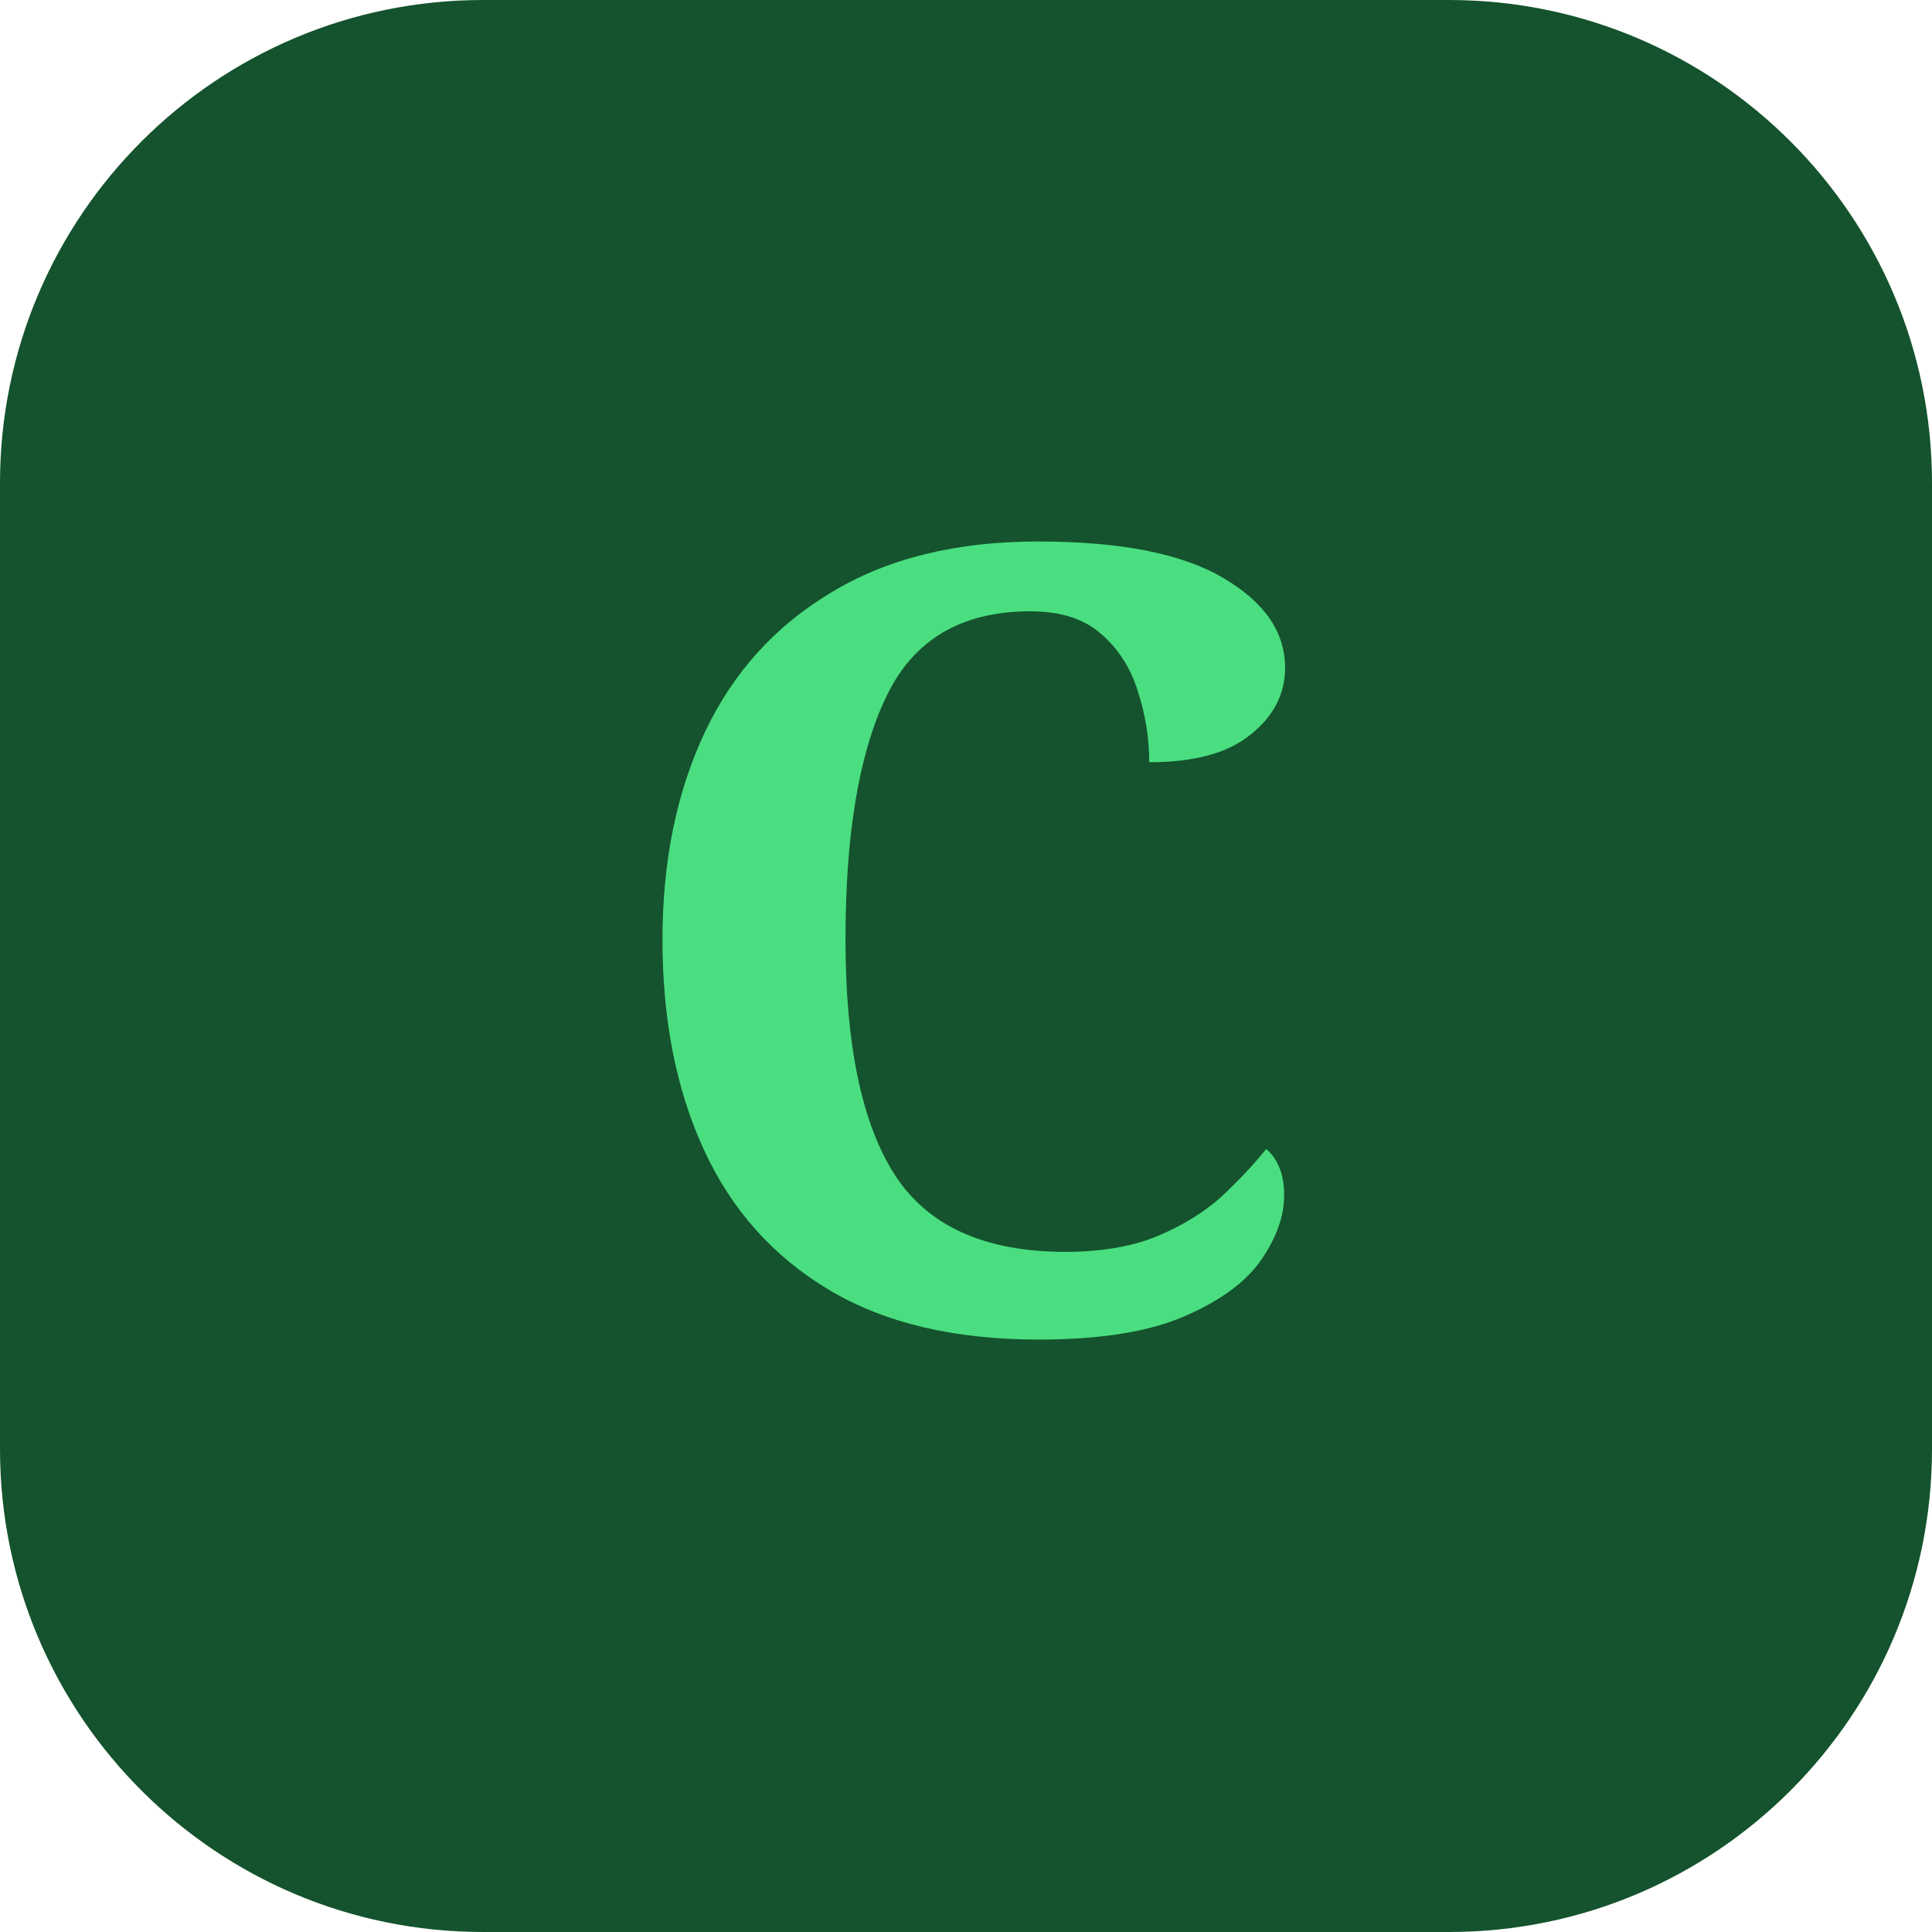
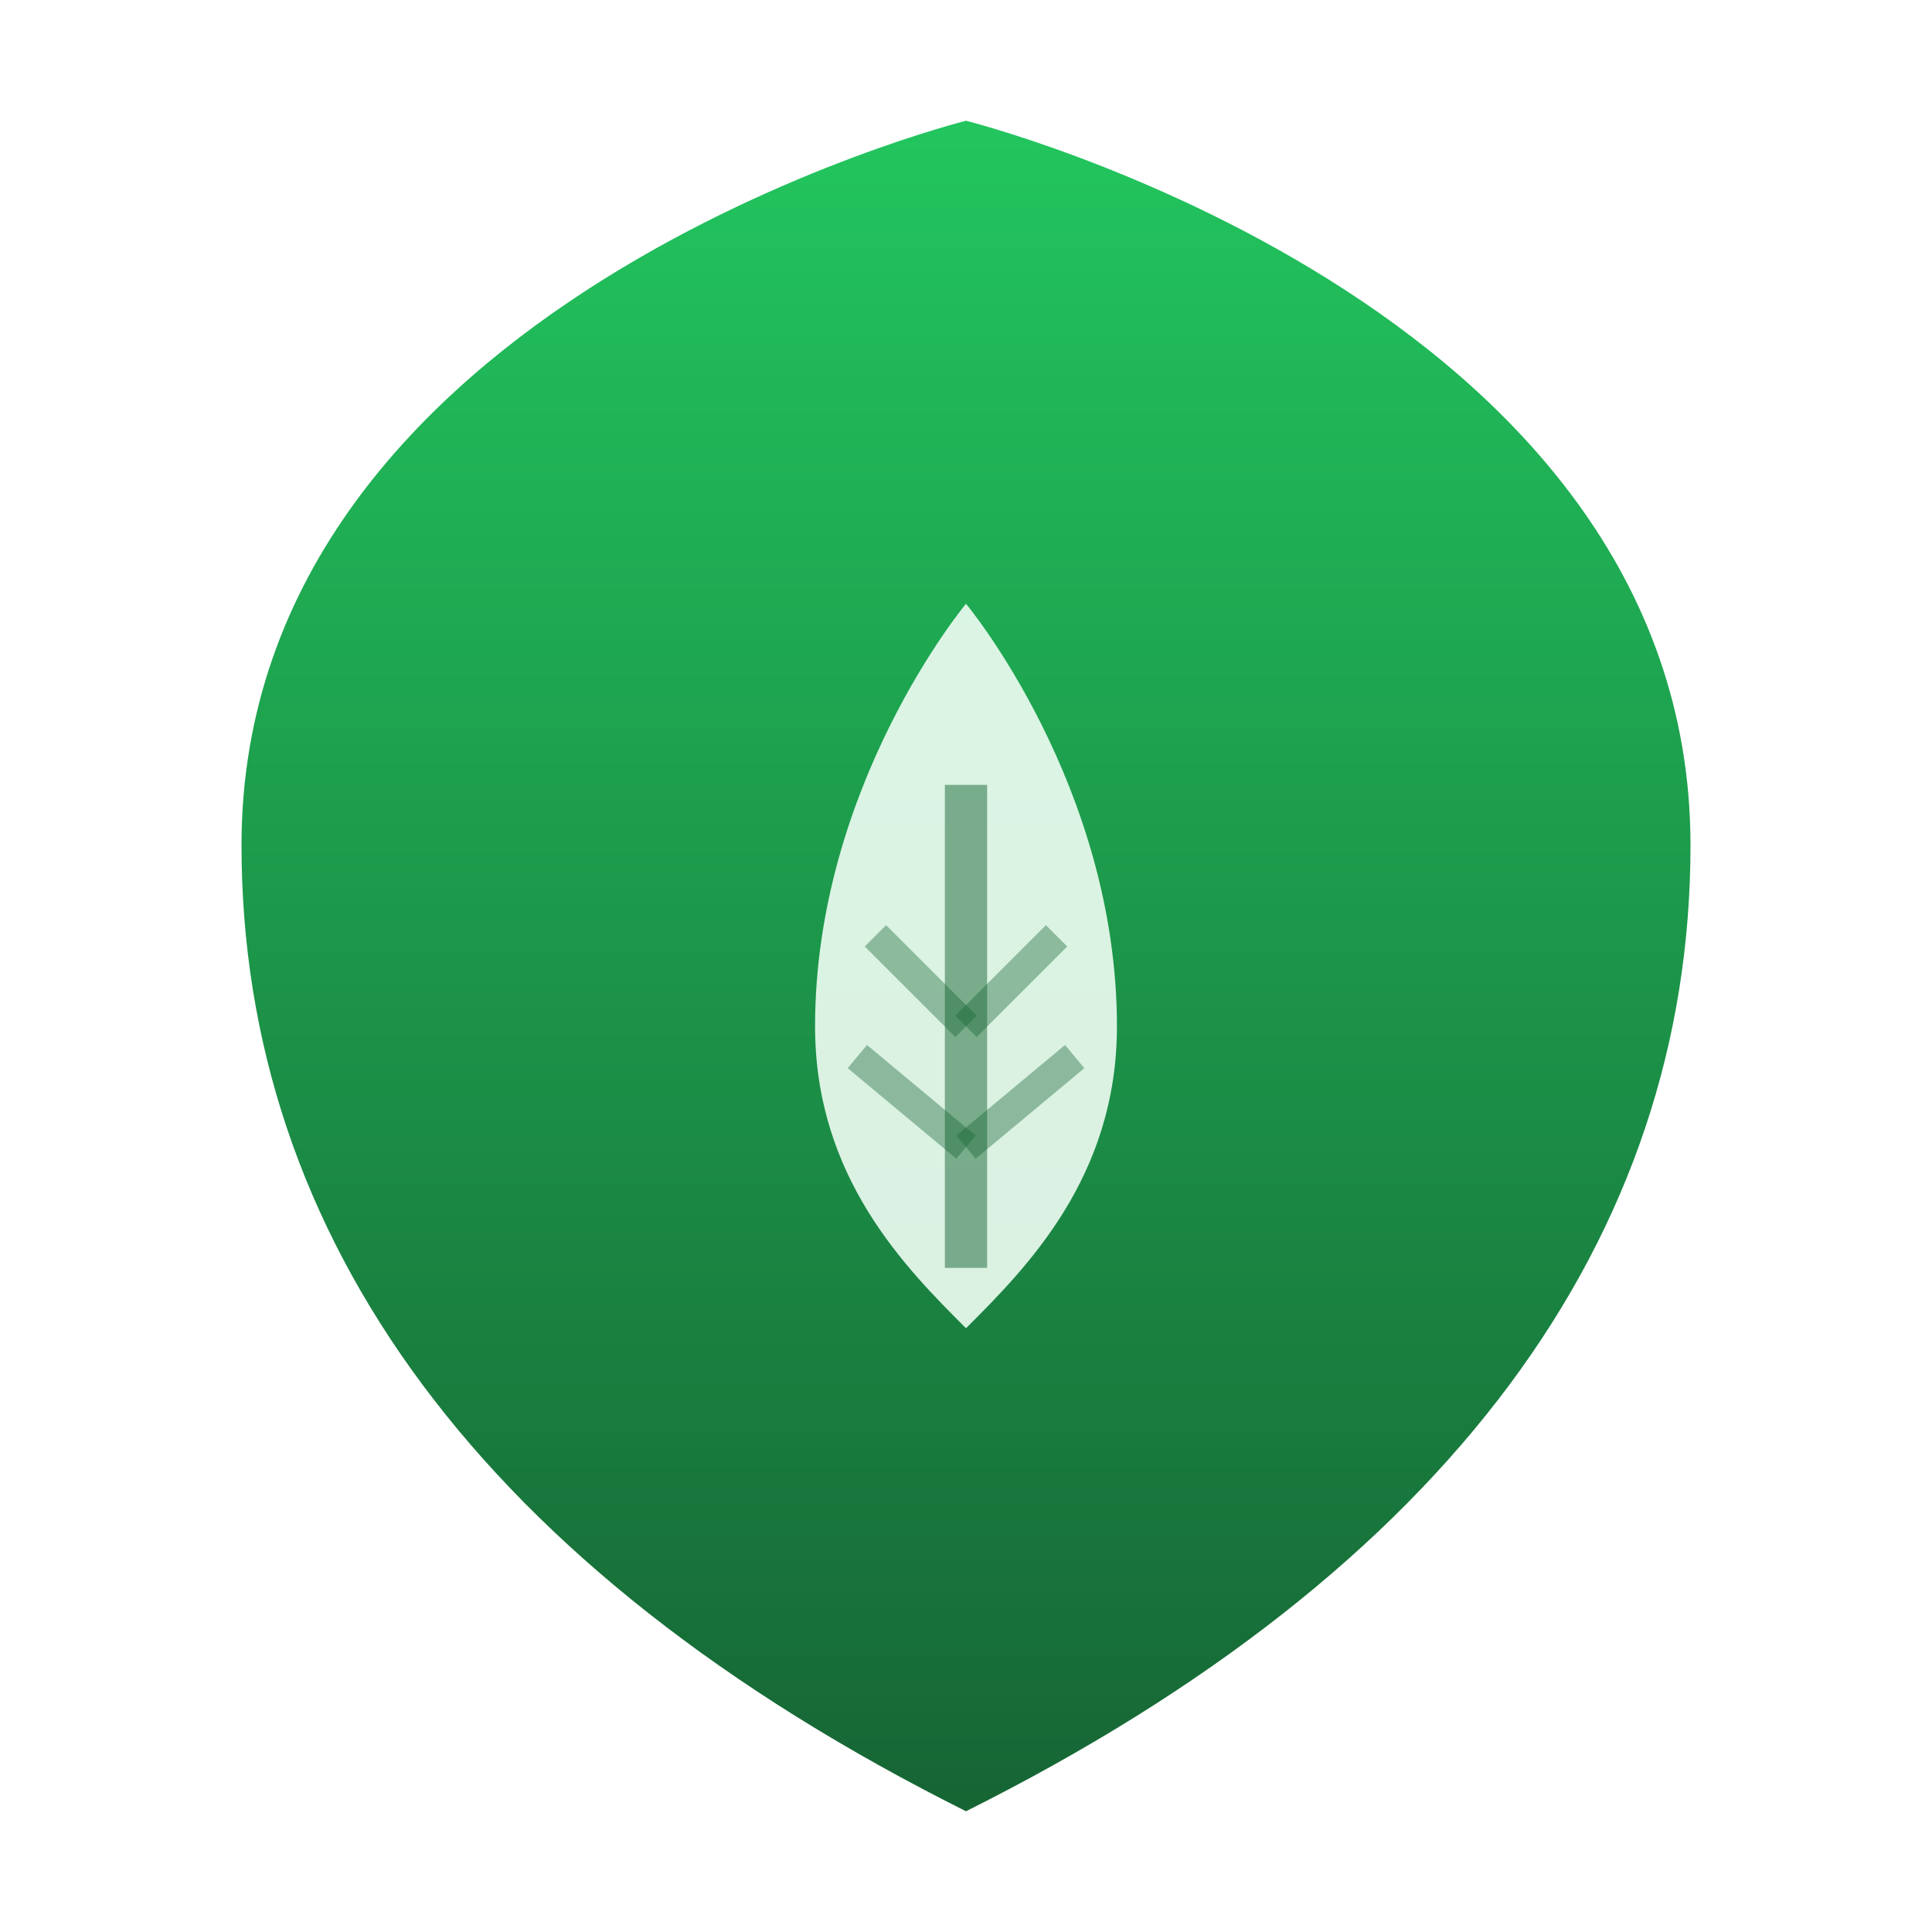
<svg xmlns="http://www.w3.org/2000/svg" viewBox="0 0 32 32">
-   <rect width="32" height="32" rx="8" fill="#14532d" />
-   <text x="16" y="22" text-anchor="middle" font-family="serif" font-size="18" font-weight="bold" fill="#4ade80">C</text>
+   <defs>
+     <linearGradient id="sg" x1="0" y1="0" x2="0" y2="1">
+       <stop offset="0%" stop-color="#22c55e" />
+       <stop offset="100%" stop-color="#166534" />
+     </linearGradient>
+   </defs>
+   <path d="M16 2 C16 2 4 5 4 14 C4 20.5 8 26 16 30 C24 26 28 20.5 28 14 C28 5 16 2 16 2Z" fill="url(#sg)" />
+   <path d="M16 10 C16 10 13.5 13 13.5 17 C13.5 19.5 15 21 16 22 C17 21 18.5 19.5 18.5 17 C18.5 13 16 10 16 10Z" fill="#f0fdf4" opacity="0.9" />
+   <line x1="16" y1="13" x2="16" y2="21" stroke="#166534" stroke-width="0.7" opacity="0.5" />
+   <line x1="14.5" y1="15.5" x2="16" y2="17" stroke="#166534" stroke-width="0.5" opacity="0.4" />
+   <line x1="17.5" y1="15.5" x2="16" y2="17" stroke="#166534" stroke-width="0.5" opacity="0.4" />
+   <line x1="14.2" y1="17.5" x2="16" y2="19" stroke="#166534" stroke-width="0.5" opacity="0.4" />
+   <line x1="17.8" y1="17.5" x2="16" y2="19" stroke="#166534" stroke-width="0.5" opacity="0.4" />
</svg>
